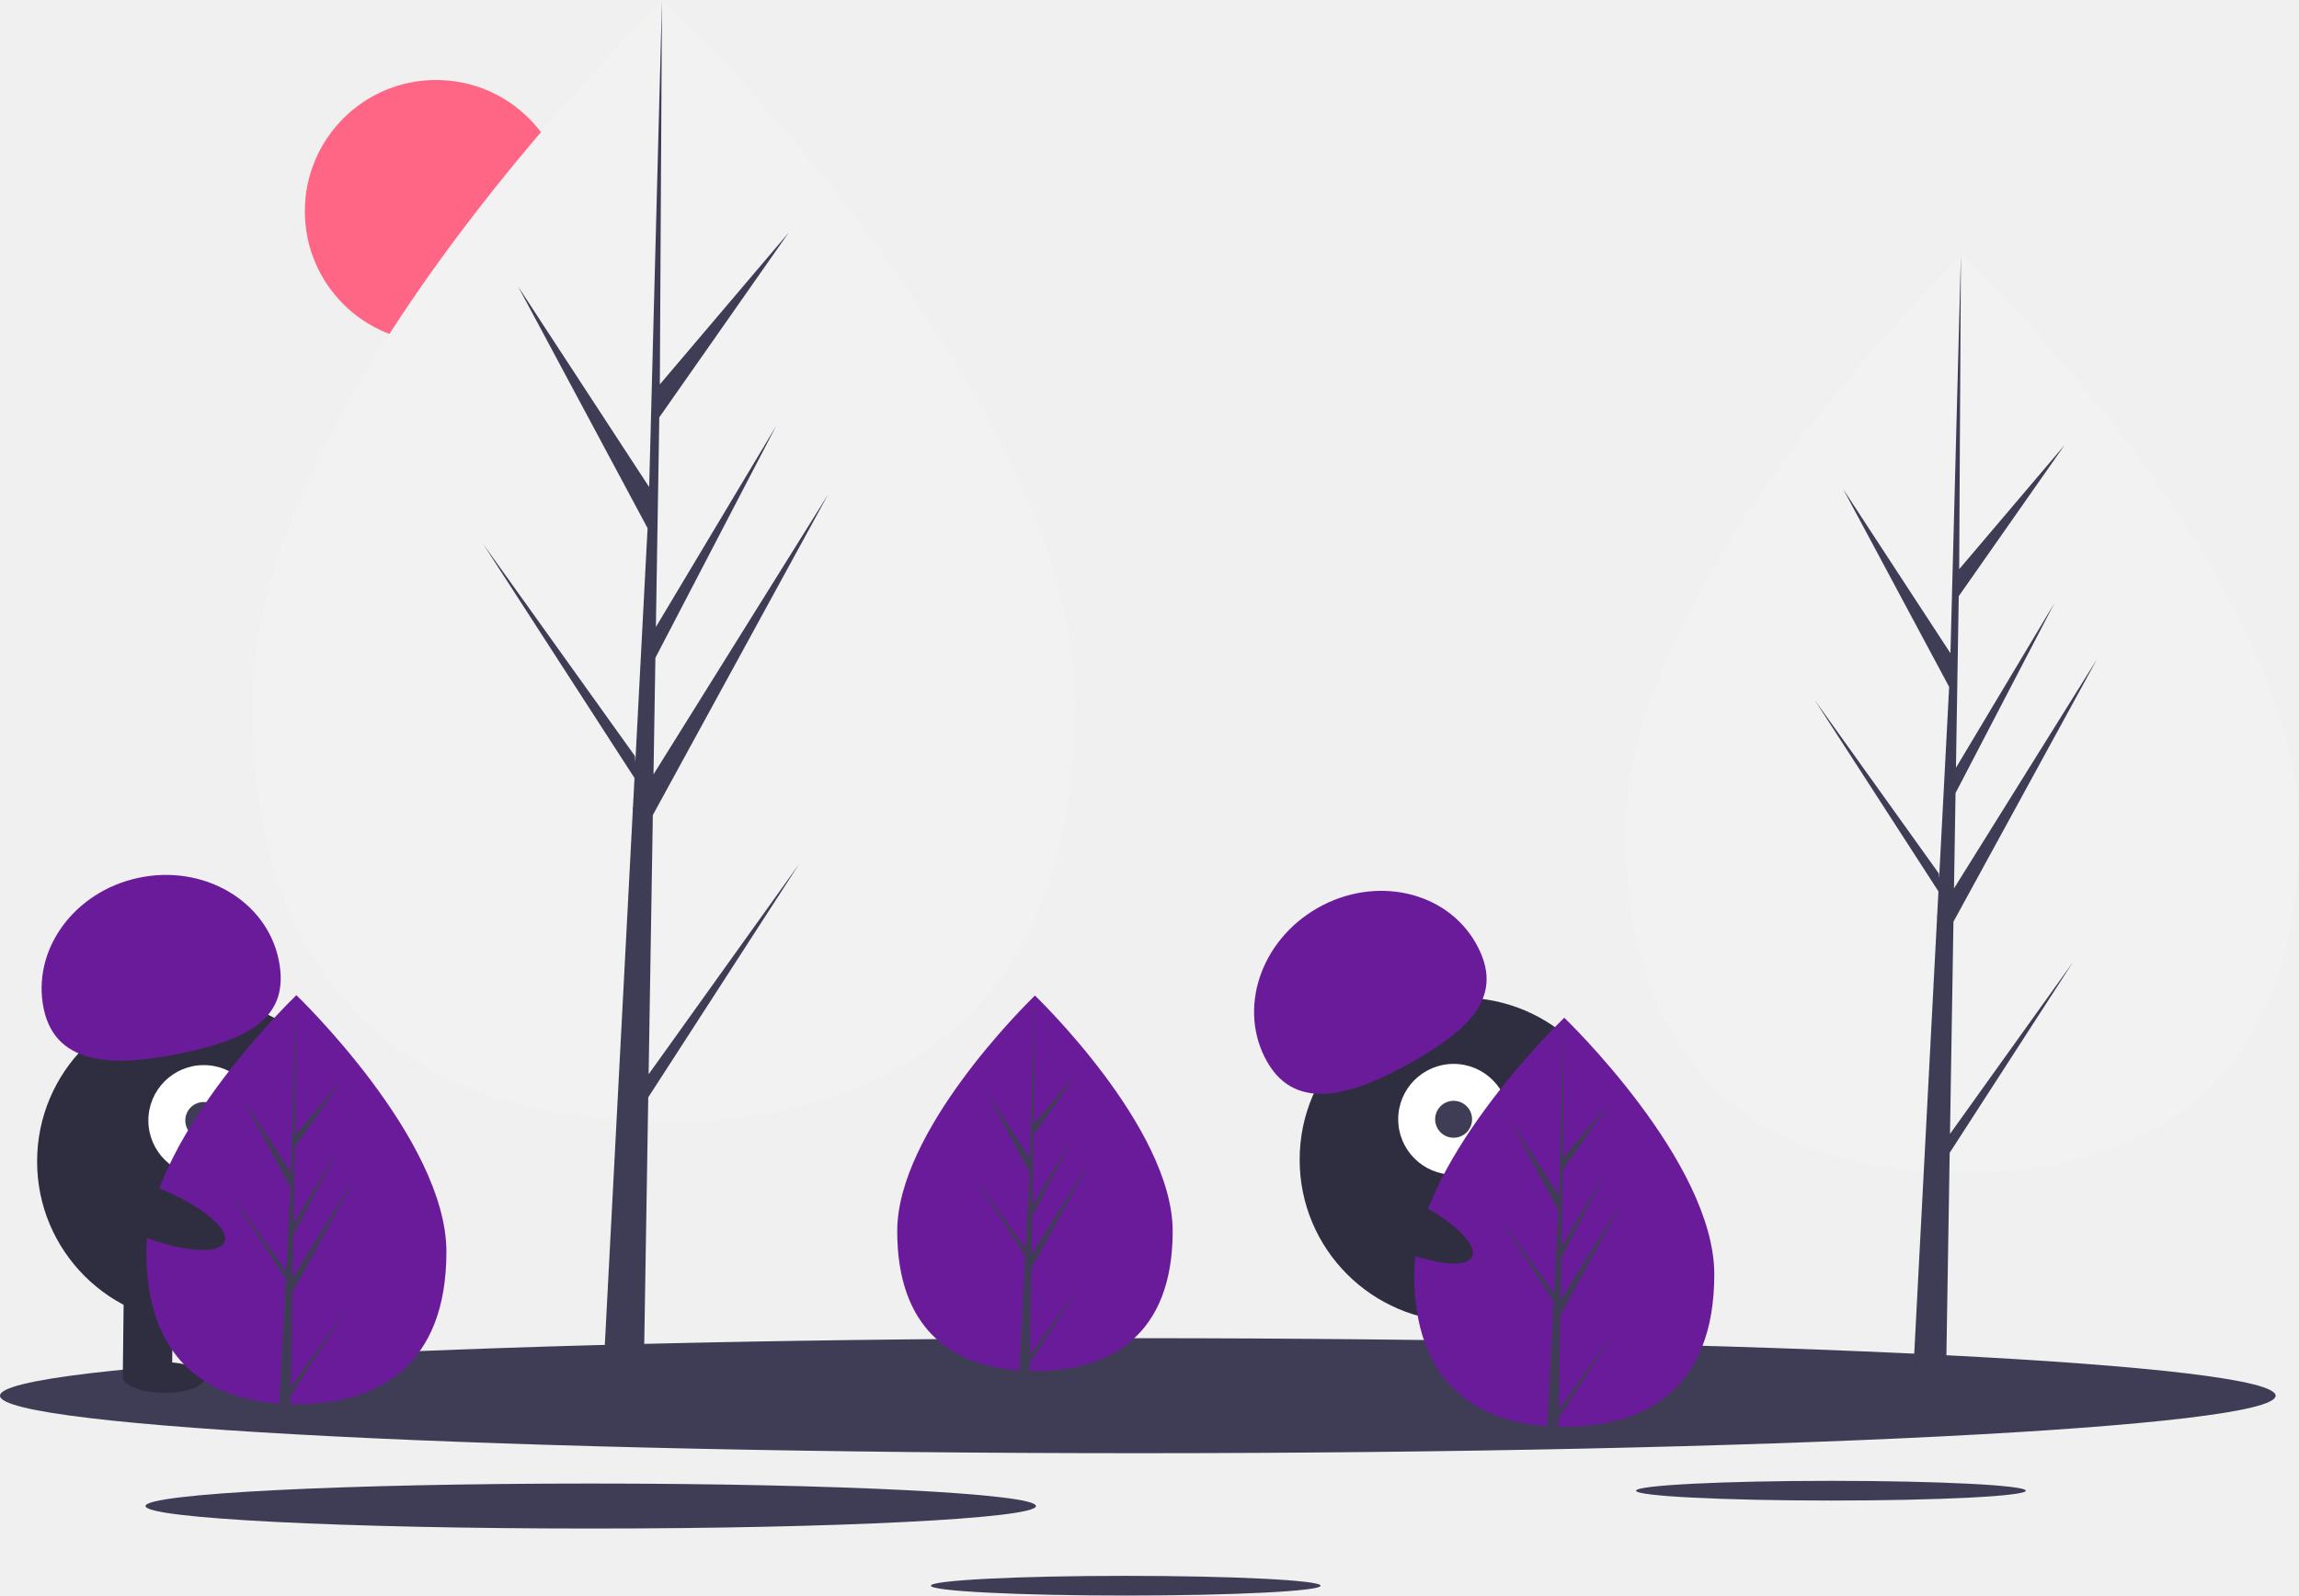
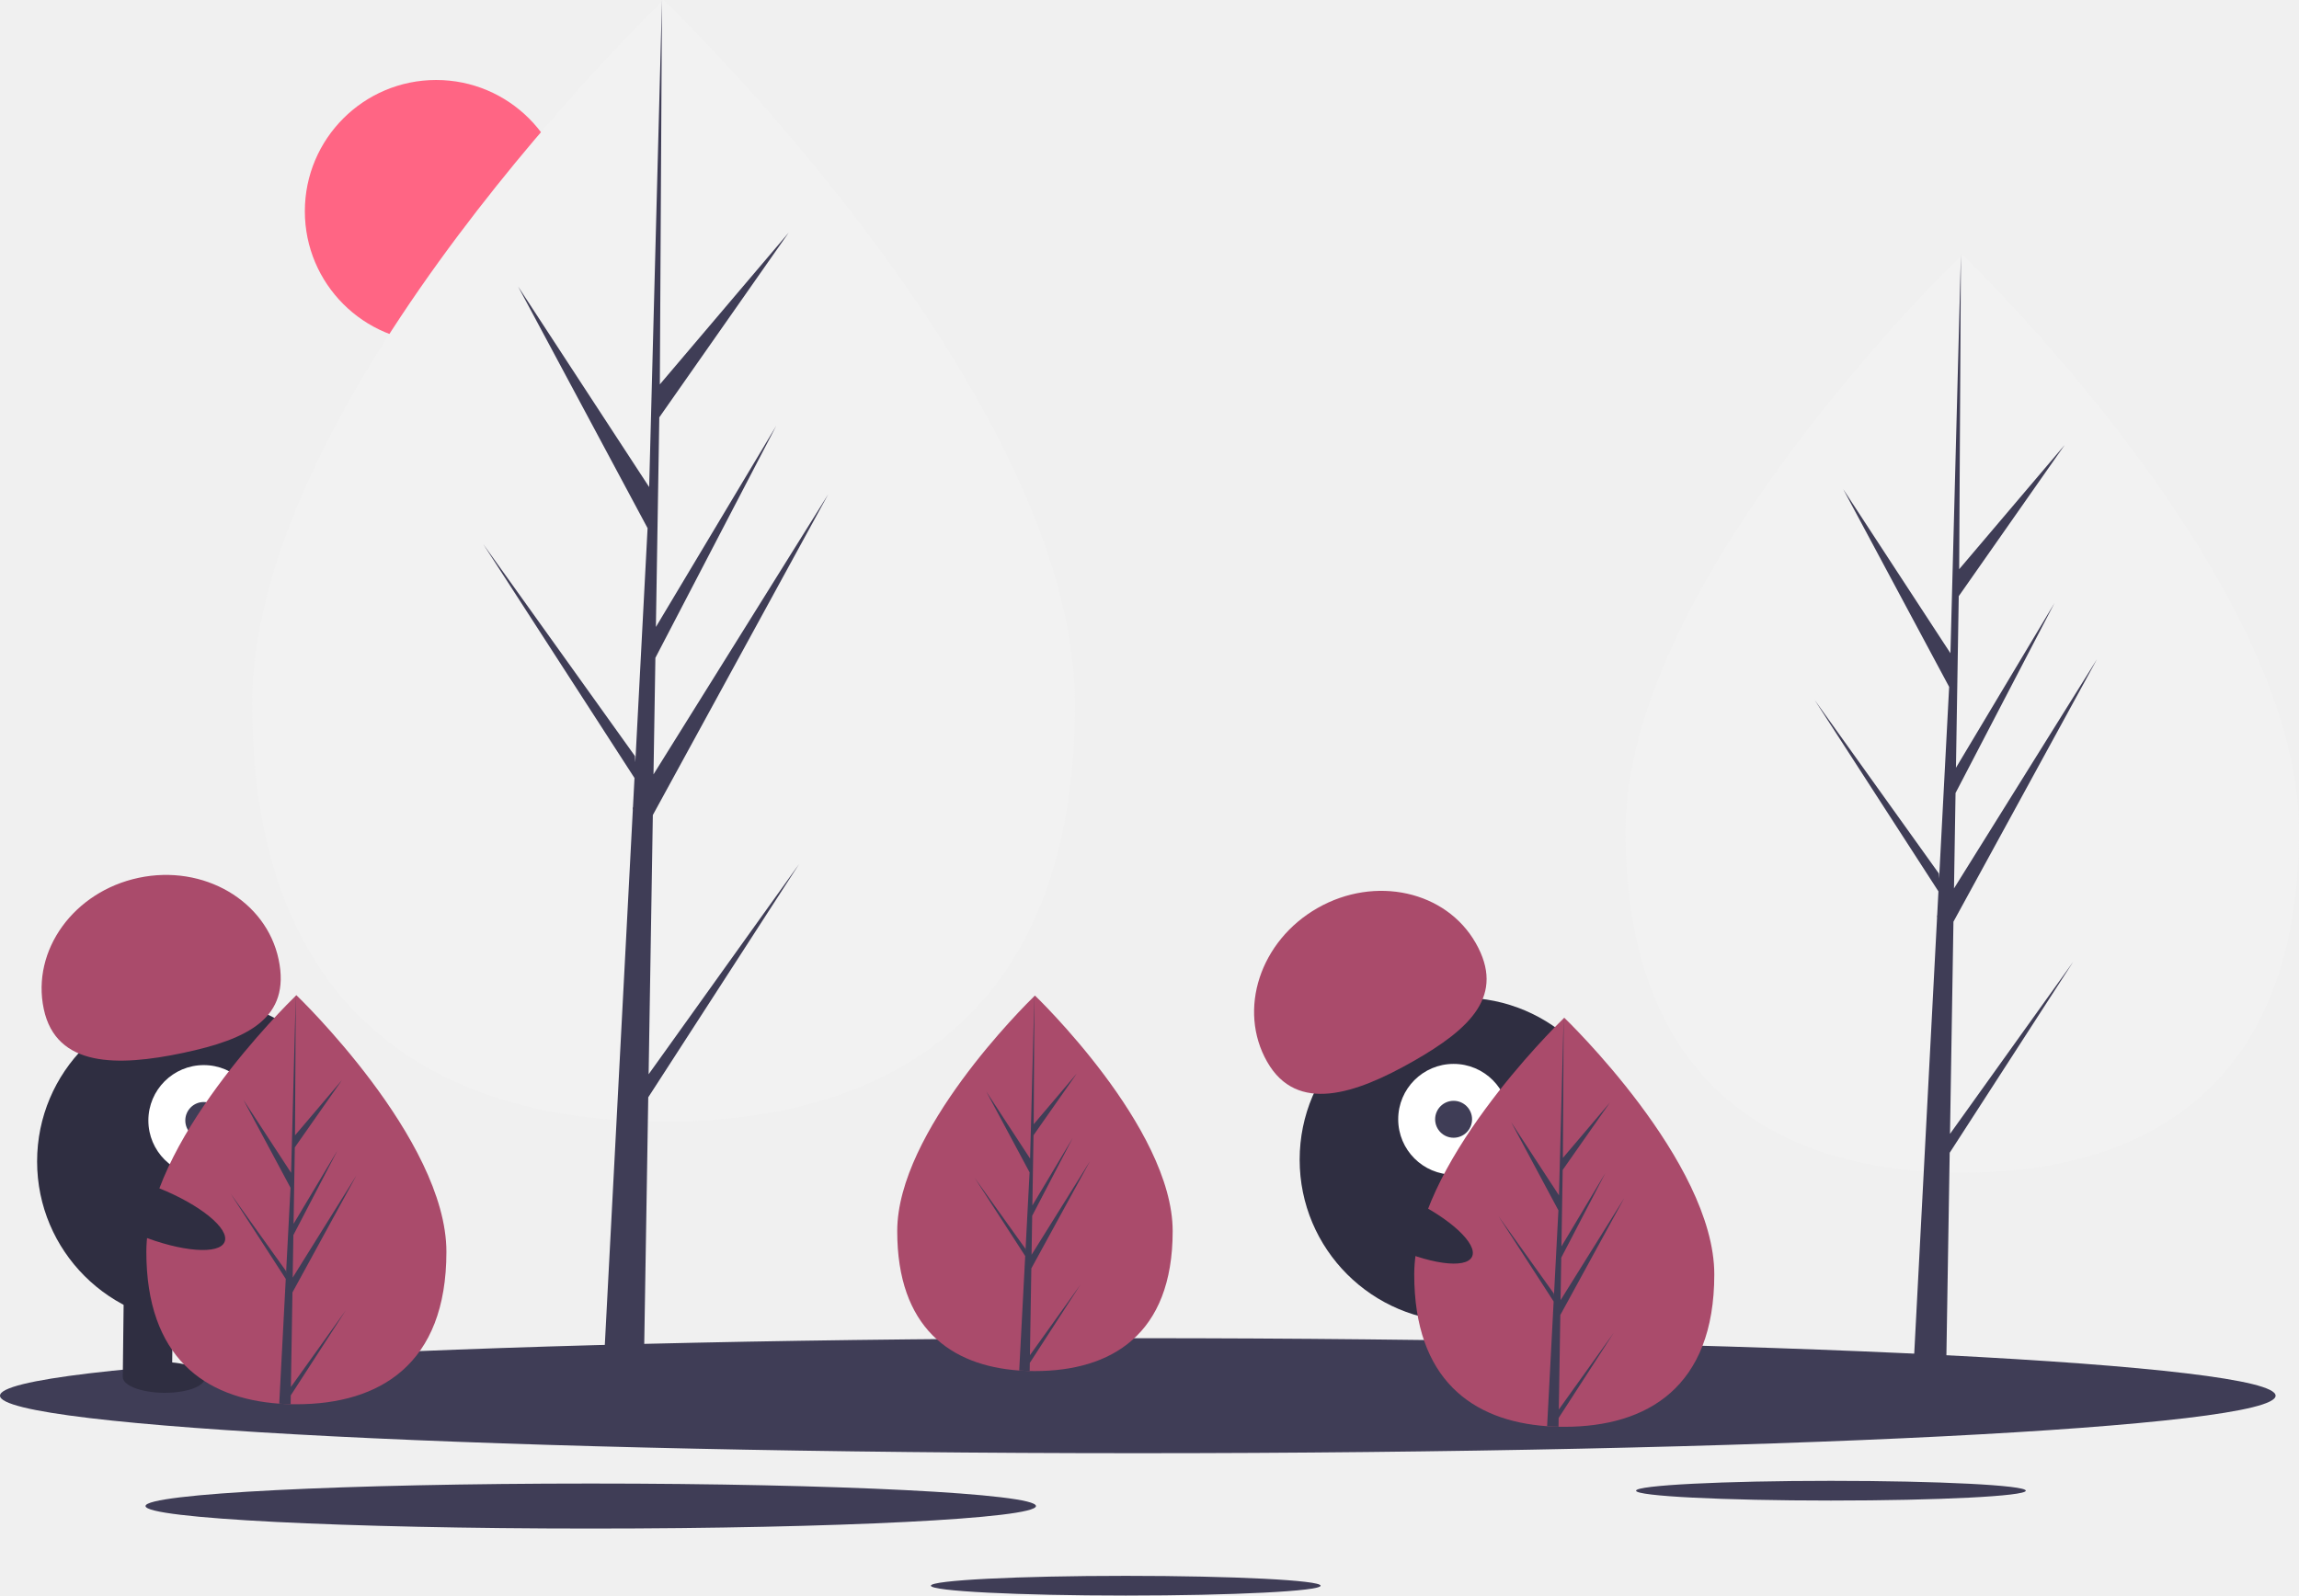
<svg xmlns="http://www.w3.org/2000/svg" id="a706cf1c-1654-439b-8fcf-310eb7aa0e00" data-name="Layer 1" width="1120.592" height="777.916" viewBox="0 0 1120.592 777.916">
  <circle cx="212.592" cy="103" r="64" fill="#ff6584" />
  <path d="M563.68,404.164c0,151.011-89.774,203.739-200.516,203.739S162.649,555.175,162.649,404.164,363.165,61.042,363.165,61.042,563.68,253.152,563.68,404.164Z" transform="translate(-39.70387 -61.04208)" fill="#f2f2f2" />
  <polygon points="316.156 523.761 318.21 397.378 403.674 241.024 318.532 377.552 319.455 320.725 378.357 207.605 319.699 305.687 319.699 305.687 321.359 203.481 384.433 113.423 321.621 187.409 322.658 0 316.138 248.096 316.674 237.861 252.547 139.704 315.646 257.508 309.671 371.654 309.493 368.625 235.565 265.329 309.269 379.328 308.522 393.603 308.388 393.818 308.449 394.99 293.29 684.589 313.544 684.589 315.974 535.005 389.496 421.285 316.156 523.761" fill="#3f3d56" />
  <path d="M1160.296,466.014c0,123.61-73.484,166.77-164.132,166.77s-164.132-43.16-164.132-166.77S996.165,185.152,996.165,185.152,1160.296,342.404,1160.296,466.014Z" transform="translate(-39.70387 -61.04208)" fill="#f2f2f2" />
  <polygon points="950.482 552.833 952.162 449.383 1022.119 321.4 952.426 433.154 953.182 386.639 1001.396 294.044 953.382 374.329 953.382 374.329 954.741 290.669 1006.369 216.952 954.954 277.514 955.804 124.11 950.467 327.188 950.906 318.811 898.414 238.464 950.064 334.893 945.173 428.327 945.027 425.847 884.514 341.294 944.844 434.608 944.232 446.293 944.123 446.469 944.173 447.428 931.764 684.478 948.343 684.478 950.332 562.037 1010.514 468.952 950.482 552.833" fill="#3f3d56" />
  <ellipse cx="554.592" cy="680.479" rx="554.592" ry="28.034" fill="#3f3d56" />
  <ellipse cx="892.445" cy="726.797" rx="94.989" ry="4.802" fill="#3f3d56" />
  <ellipse cx="548.72" cy="773.114" rx="94.989" ry="4.802" fill="#3f3d56" />
  <ellipse cx="287.944" cy="734.279" rx="217.014" ry="10.97" fill="#3f3d56" />
  <circle cx="97.084" cy="566.27" r="79" fill="#2f2e41" />
  <rect x="99.805" y="689.023" width="24" height="43" transform="translate(-31.32451 -62.31008) rotate(0.67509)" fill="#2f2e41" />
  <rect x="147.802" y="689.589" width="24" height="43" transform="translate(-31.31452 -62.87555) rotate(0.67509)" fill="#2f2e41" />
  <ellipse cx="119.546" cy="732.616" rx="7.5" ry="20" transform="translate(-654.1319 782.4795) rotate(-89.32491)" fill="#2f2e41" />
  <ellipse cx="167.554" cy="732.182" rx="7.5" ry="20" transform="translate(-606.2547 830.0553) rotate(-89.32491)" fill="#2f2e41" />
  <circle cx="99.319" cy="546.295" r="27" fill="#fff" />
  <circle cx="99.319" cy="546.295" r="9" fill="#3f3d56" />
-   <path d="M61.026,552.946c-6.042-28.641,14.688-57.265,46.3-63.934s62.138,11.143,68.18,39.784-14.978,38.93-46.591,45.599S67.068,581.587,61.026,552.946Z" transform="translate(-39.70387 -61.04208)" fill="#6a1b9a" />
-   <path d="M257.296,671.384c0,55.076-32.74,74.306-73.13,74.306q-1.404,0-2.803-.031c-1.871-.04-3.725-.129-5.556-.254-36.451-2.58-64.771-22.799-64.771-74.021,0-53.008,67.739-119.896,72.827-124.846l.009-.009c.196-.192.294-.285.294-.285S257.296,616.308,257.296,671.384Z" transform="translate(-39.70387 -61.04208)" fill="#6a1b9a" />
+   <path d="M61.026,552.946c-6.042-28.641,14.688-57.265,46.3-63.934s62.138,11.143,68.18,39.784-14.978,38.93-46.591,45.599S67.068,581.587,61.026,552.946Z" transform="translate(-39.70387 -61.04208)" fill="#aa4b6b" />
+   <path d="M257.296,671.384c0,55.076-32.74,74.306-73.13,74.306q-1.404,0-2.803-.031c-1.871-.04-3.725-.129-5.556-.254-36.451-2.58-64.771-22.799-64.771-74.021,0-53.008,67.739-119.896,72.827-124.846l.009-.009c.196-.192.294-.285.294-.285S257.296,616.308,257.296,671.384Z" transform="translate(-39.70387 -61.04208)" fill="#aa4b6b" />
  <path d="M181.502,737.265l26.747-37.374-26.814,41.477-.071,4.291c-1.871-.04-3.725-.129-5.556-.254l2.883-55.103-.022-.428.049-.08.272-5.204-26.881-41.58,26.965,37.677.062,1.105,2.179-41.633-23.013-42.966,23.294,35.658,2.268-86.314.009-.294v.285l-.379,68.064,22.911-26.983-23.004,32.847-.606,37.276L204.185,621.958l-21.48,41.259-.339,20.723,31.056-49.791-31.171,57.023Z" transform="translate(-39.70387 -61.04208)" fill="#3f3d56" />
  <circle cx="712.485" cy="565.415" r="79" fill="#2f2e41" />
  <rect x="741.777" y="691.824" width="24" height="43" transform="translate(-215.9946 191.864) rotate(-17.08345)" fill="#2f2e41" />
  <rect x="787.659" y="677.723" width="24" height="43" transform="matrix(0.95588, -0.29376, 0.29376, 0.95588, -209.8279, 204.7204)" fill="#2f2e41" />
  <ellipse cx="767.887" cy="732.003" rx="20" ry="7.5" transform="translate(-220.8593 196.8331) rotate(-17.08345)" fill="#2f2e41" />
  <ellipse cx="813.475" cy="716.946" rx="20" ry="7.5" transform="translate(-214.4248 209.561) rotate(-17.08345)" fill="#2f2e41" />
  <circle cx="708.522" cy="545.71" r="27" fill="#fff" />
  <circle cx="708.522" cy="545.71" r="9" fill="#3f3d56" />
-   <path d="M657.355,578.743c-14.49-25.433-3.478-59.016,24.594-75.009s62.576-8.341,77.065,17.093-2.391,41.644-30.463,57.637S671.845,604.176,657.355,578.743Z" transform="translate(-39.70387 -61.04208)" fill="#6a1b9a" />
-   <path d="M611.296,661.299c0,50.557-30.054,68.21-67.13,68.21q-1.288,0-2.573-.029c-1.718-.037-3.419-.119-5.1-.233-33.461-2.368-59.457-20.929-59.457-67.948,0-48.659,62.181-110.059,66.852-114.603l.008-.008c.18-.176.27-.262.27-.262S611.296,610.742,611.296,661.299Z" transform="translate(-39.70387 -61.04208)" fill="#6a1b9a" />
+   <path d="M657.355,578.743c-14.49-25.433-3.478-59.016,24.594-75.009s62.576-8.341,77.065,17.093-2.391,41.644-30.463,57.637S671.845,604.176,657.355,578.743Z" transform="translate(-39.70387 -61.04208)" fill="#aa4b6b" />
+   <path d="M611.296,661.299c0,50.557-30.054,68.21-67.13,68.21q-1.288,0-2.573-.029c-1.718-.037-3.419-.119-5.1-.233-33.461-2.368-59.457-20.929-59.457-67.948,0-48.659,62.181-110.059,66.852-114.603l.008-.008c.18-.176.27-.262.27-.262S611.296,610.742,611.296,661.299Z" transform="translate(-39.70387 -61.04208)" fill="#aa4b6b" />
  <path d="M541.72,721.774l24.553-34.307-24.614,38.074-.065,3.939c-1.718-.037-3.419-.119-5.1-.233l2.646-50.582-.02-.393.045-.074.249-4.777-24.675-38.168,24.753,34.585.057,1.014,2-38.217-21.125-39.44L541.806,625.928l2.082-79.232.008-.27v.262l-.348,62.48,21.031-24.769-21.117,30.152-.556,34.217,19.636-32.839-19.718,37.874-.311,19.023,28.508-45.706-28.614,52.344Z" transform="translate(-39.70387 -61.04208)" fill="#3f3d56" />
-   <path d="M875.296,682.384c0,55.076-32.74,74.306-73.13,74.306q-1.403,0-2.803-.031c-1.871-.04-3.725-.129-5.556-.254-36.451-2.58-64.771-22.799-64.771-74.021,0-53.008,67.739-119.896,72.827-124.846l.009-.009c.196-.192.294-.285.294-.285S875.296,627.308,875.296,682.384Z" transform="translate(-39.70387 -61.04208)" fill="#6a1b9a" />
+   <path d="M875.296,682.384c0,55.076-32.74,74.306-73.13,74.306q-1.403,0-2.803-.031c-1.871-.04-3.725-.129-5.556-.254-36.451-2.58-64.771-22.799-64.771-74.021,0-53.008,67.739-119.896,72.827-124.846l.009-.009c.196-.192.294-.285.294-.285S875.296,627.308,875.296,682.384Z" transform="translate(-39.70387 -61.04208)" fill="#aa4b6b" />
  <path d="M799.502,748.265l26.747-37.374-26.814,41.477-.071,4.291c-1.871-.04-3.725-.129-5.556-.254l2.883-55.103-.022-.428.049-.08.272-5.204L770.108,654.011l26.965,37.677.062,1.105,2.179-41.633-23.013-42.966,23.294,35.658,2.268-86.314.009-.294v.285l-.379,68.064,22.911-26.983-23.004,32.847-.606,37.276L822.185,632.958l-21.48,41.259-.339,20.723,31.056-49.791-31.171,57.023Z" transform="translate(-39.70387 -61.04208)" fill="#3f3d56" />
  <ellipse cx="721.517" cy="656.822" rx="12.4" ry="39.5" transform="translate(-220.8352 966.2232) rotate(-64.62574)" fill="#2f2e41" />
  <ellipse cx="112.517" cy="651.822" rx="12.4" ry="39.5" transform="translate(-574.0794 452.7137) rotate(-68.15829)" fill="#2f2e41" />
</svg>
